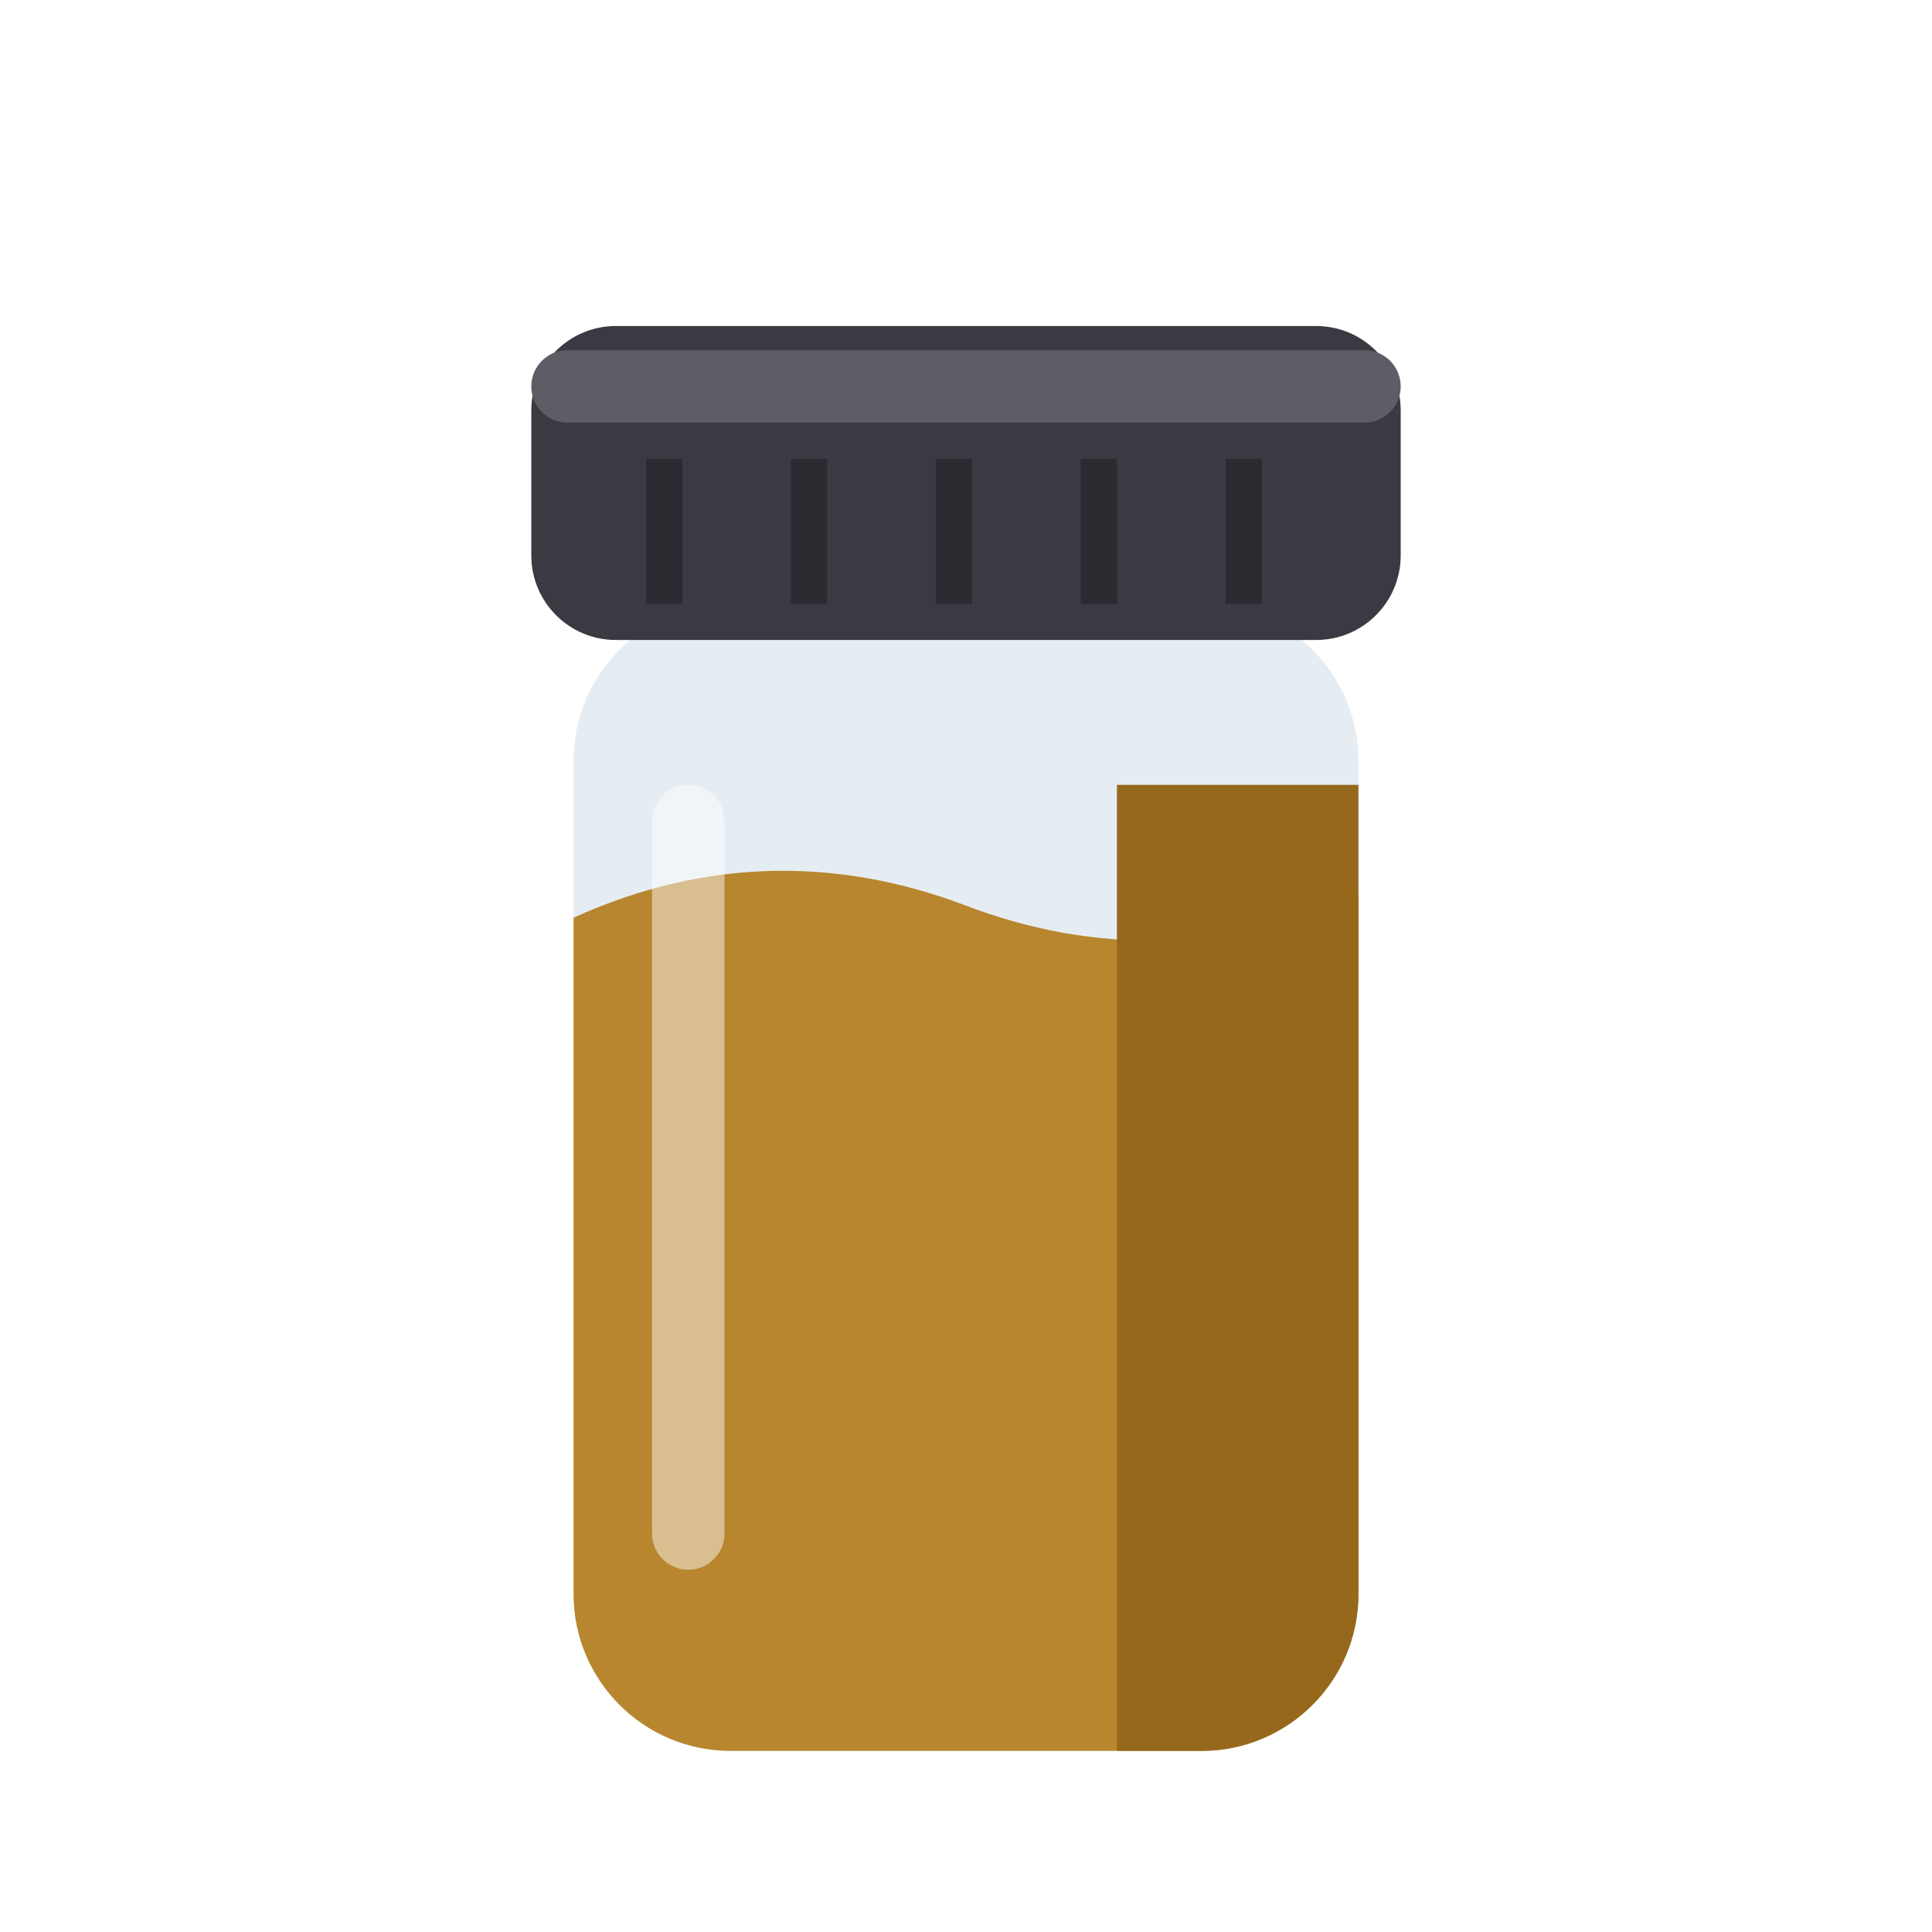
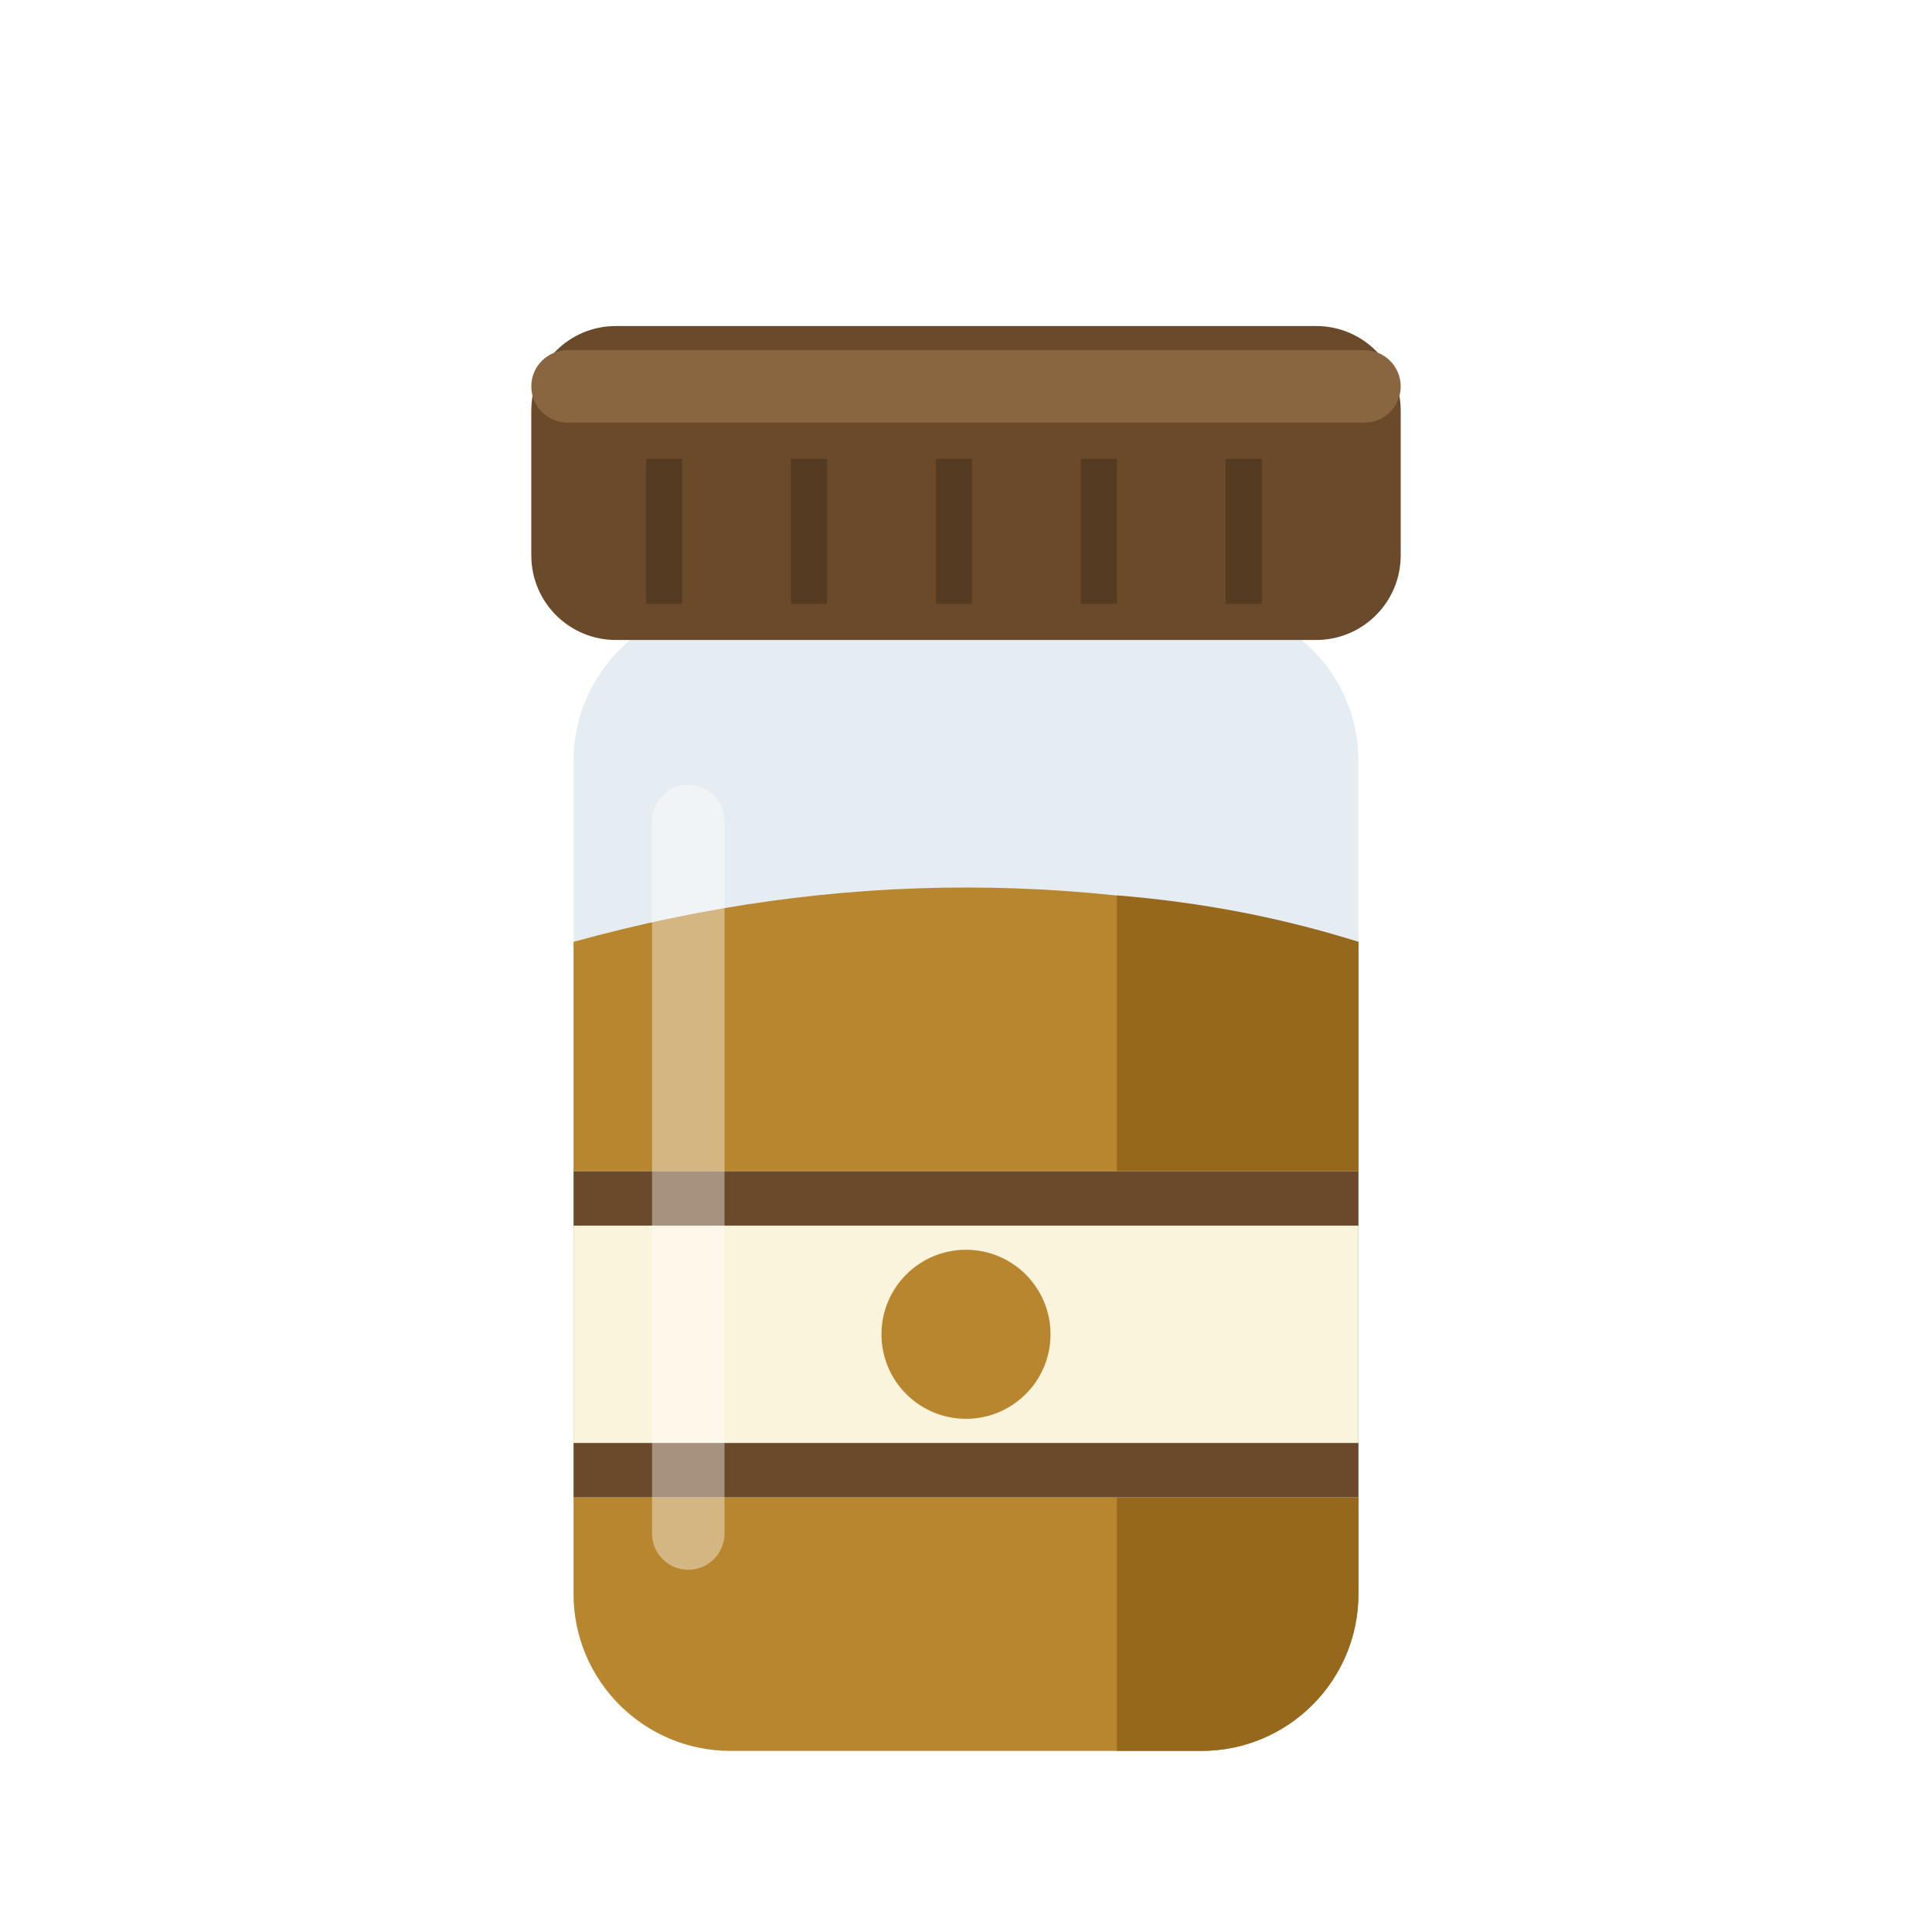
<svg xmlns="http://www.w3.org/2000/svg" viewBox="0 0 32 32">
  <rect width="13" height="19" x="9.5" y="10" fill="#e6edf2" rx="2.6" />
  <clipPath id="sj">
    <rect width="13" height="19" x="9.5" y="10" fill="#000" rx="2.6" />
  </clipPath>
  <g clip-path="url(#sj)">
-     <path fill="#b8862e" d="M9.5 15.2c2.2-1 4.4-1 6.5-.2s4.3.8 6.5-.2V29h-13z" />
-     <rect width="4" height="16" x="18.5" y="13" fill="#96681c" />
+     <path fill="#b8862e" d="M9.5 15.6Q16 13.8 22.5 15.6V29H9.5z" />
+     <path fill="#96681c" d="M18.5 14.83Q20.6 15 22.5 15.6V29H18.5z" />
+     <rect width="13" height="5.4" x="9.5" y="19.4" fill="#fbf4dc" />
+     <rect width="13" height="0.9" x="9.5" y="19.4" fill="#6a4a2a" />
+     <rect width="13" height="0.9" x="9.5" y="23.9" fill="#6a4a2a" />
+     <circle cx="16" cy="22.1" r="1.4" fill="#b8862e" />
  </g>
-   <rect width="1.2" height="13" x="10.8" y="13" fill="#ffffff77" rx="0.6" />
-   <rect width="14.4" height="5.2" x="8.8" y="5.4" fill="#3a3a42" rx="1.4" />
-   <rect width="14.4" height="1.2" x="8.8" y="5.8" fill="#5d5d66" rx="0.6" />
-   <path fill="none" stroke="#2a2a30" stroke-width="0.6" d="M11 7.6v2.4M13.4 7.6v2.4M15.8 7.6v2.4M18.2 7.6v2.4M20.6 7.6v2.4" />
+   <rect width="1.2" height="13" x="10.8" y="13" fill="#ffffff66" rx="0.6" />
+   <rect width="14.4" height="5.2" x="8.8" y="5.4" fill="#6a4a2a" rx="1.4" />
+   <rect width="14.4" height="1.2" x="8.8" y="5.8" fill="#8a6640" rx="0.6" />
+   <path fill="none" stroke="#00000033" stroke-width="0.6" d="M11 7.6v2.4M13.4 7.6v2.4M15.8 7.6v2.4M18.2 7.6v2.4M20.6 7.6v2.4" />
</svg>
